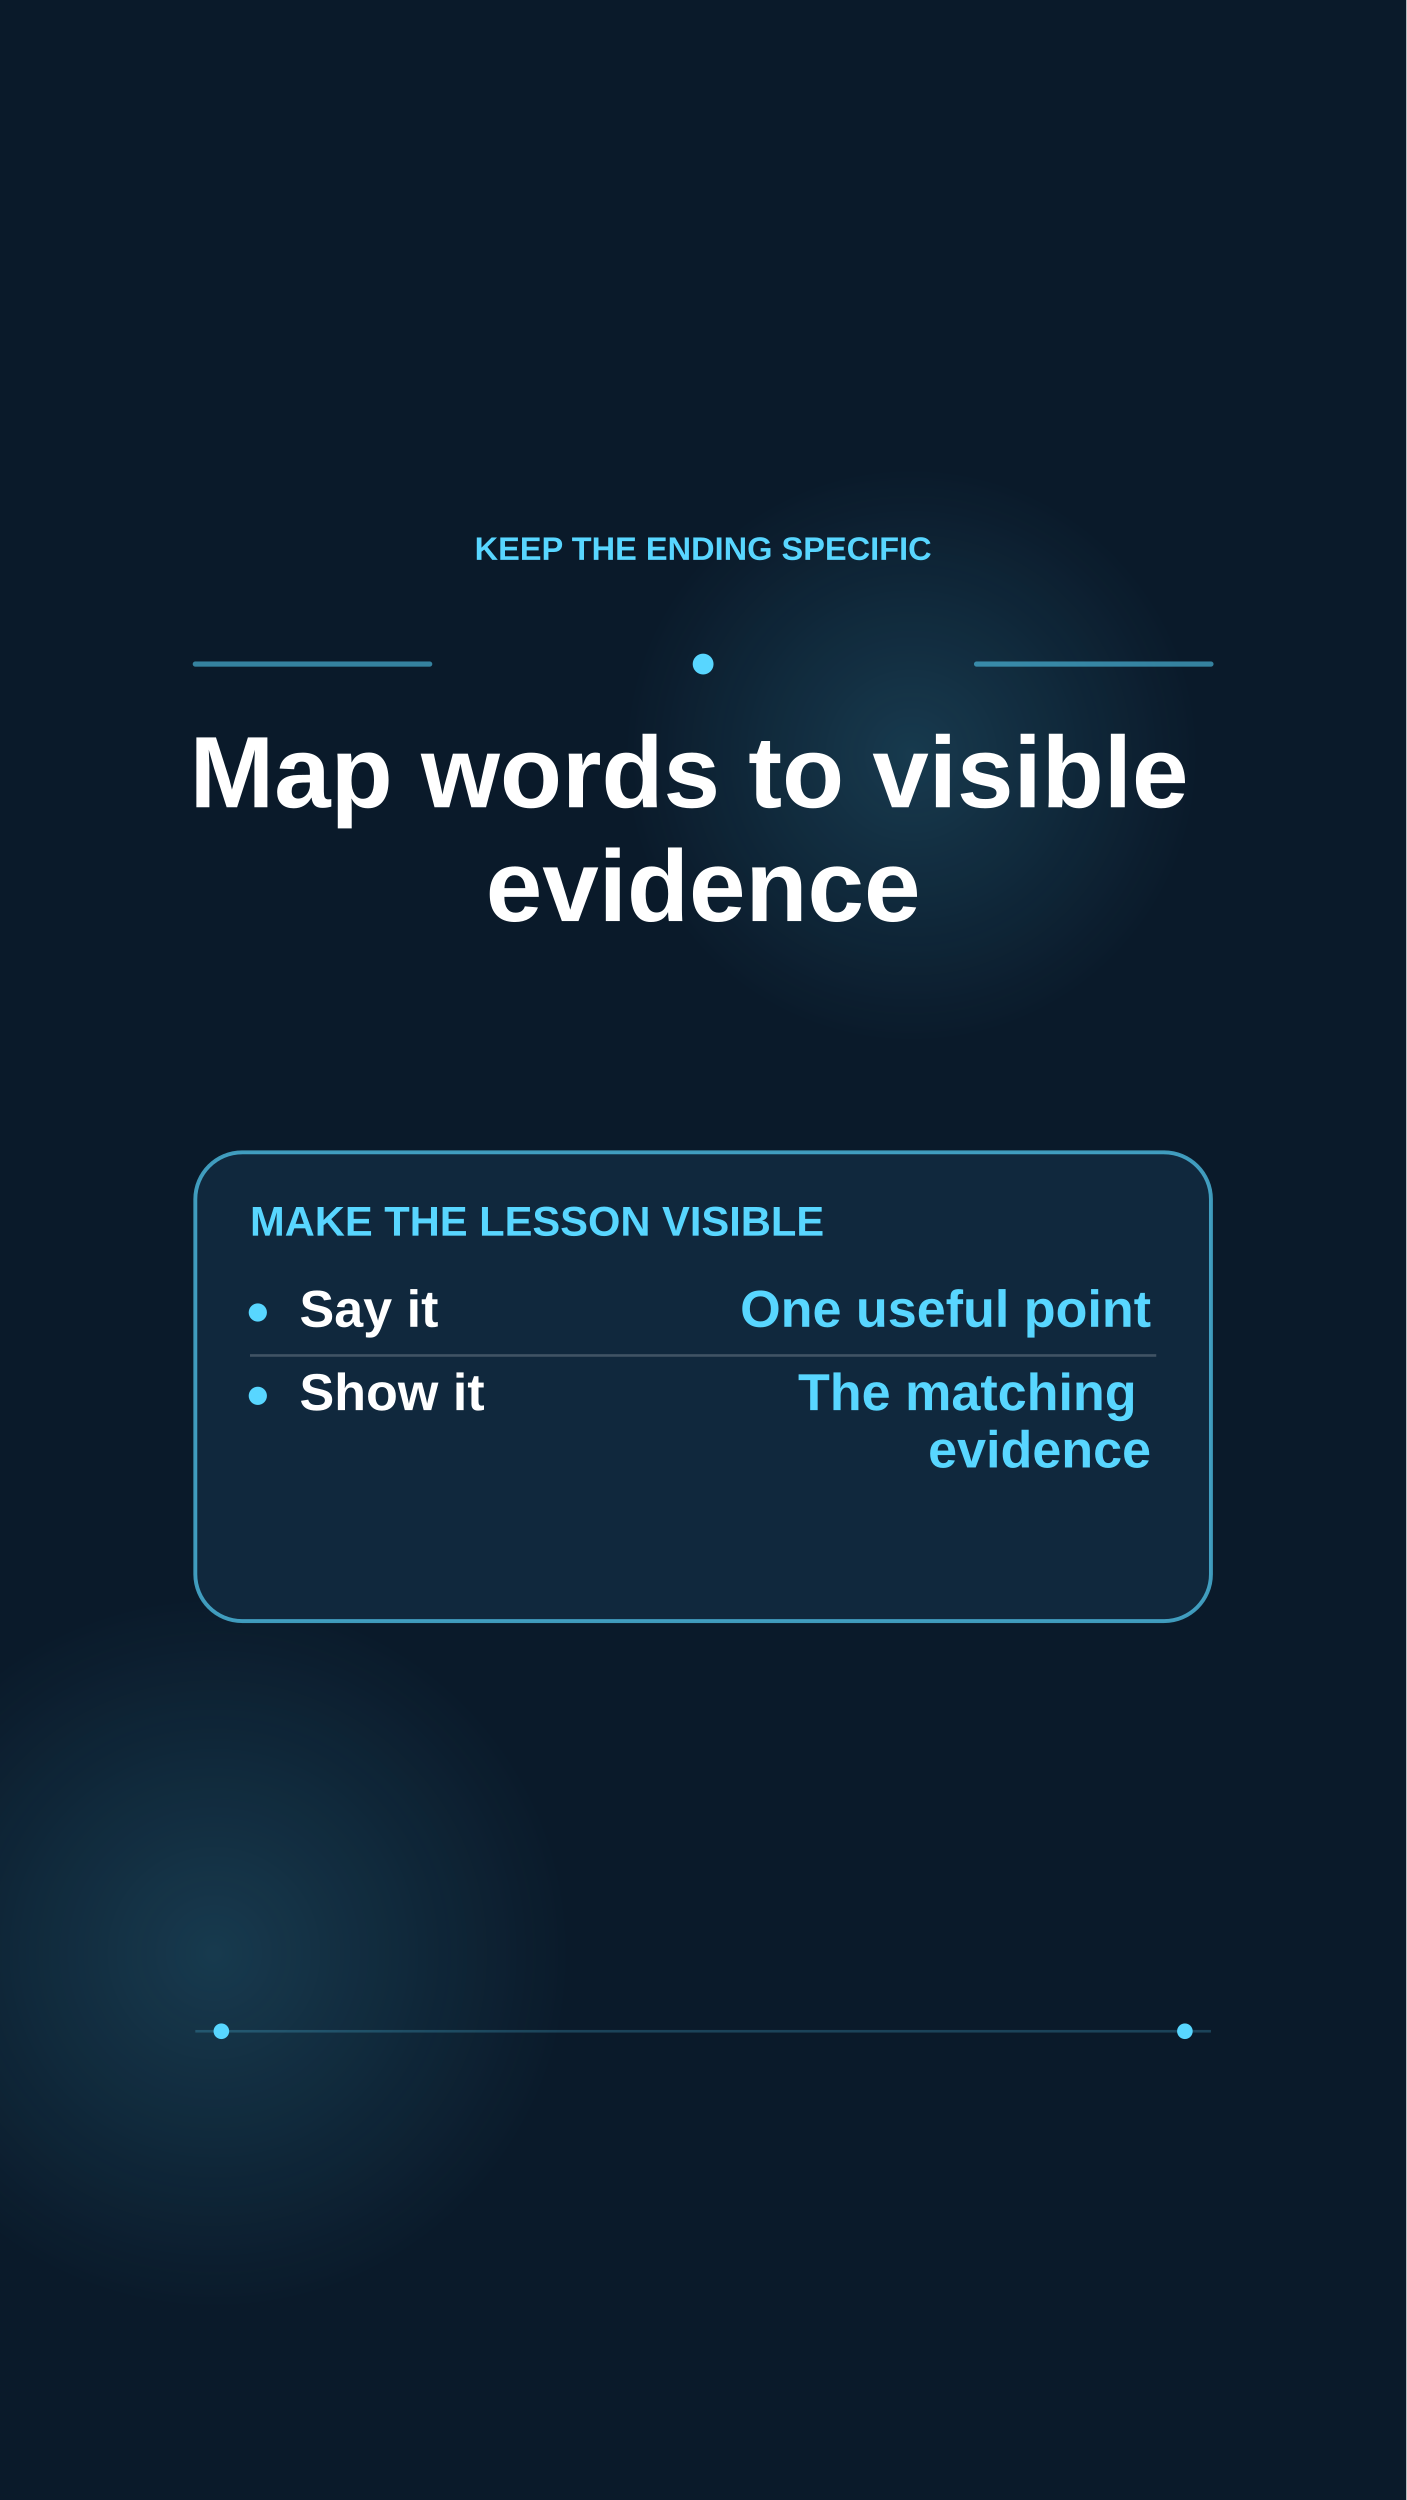
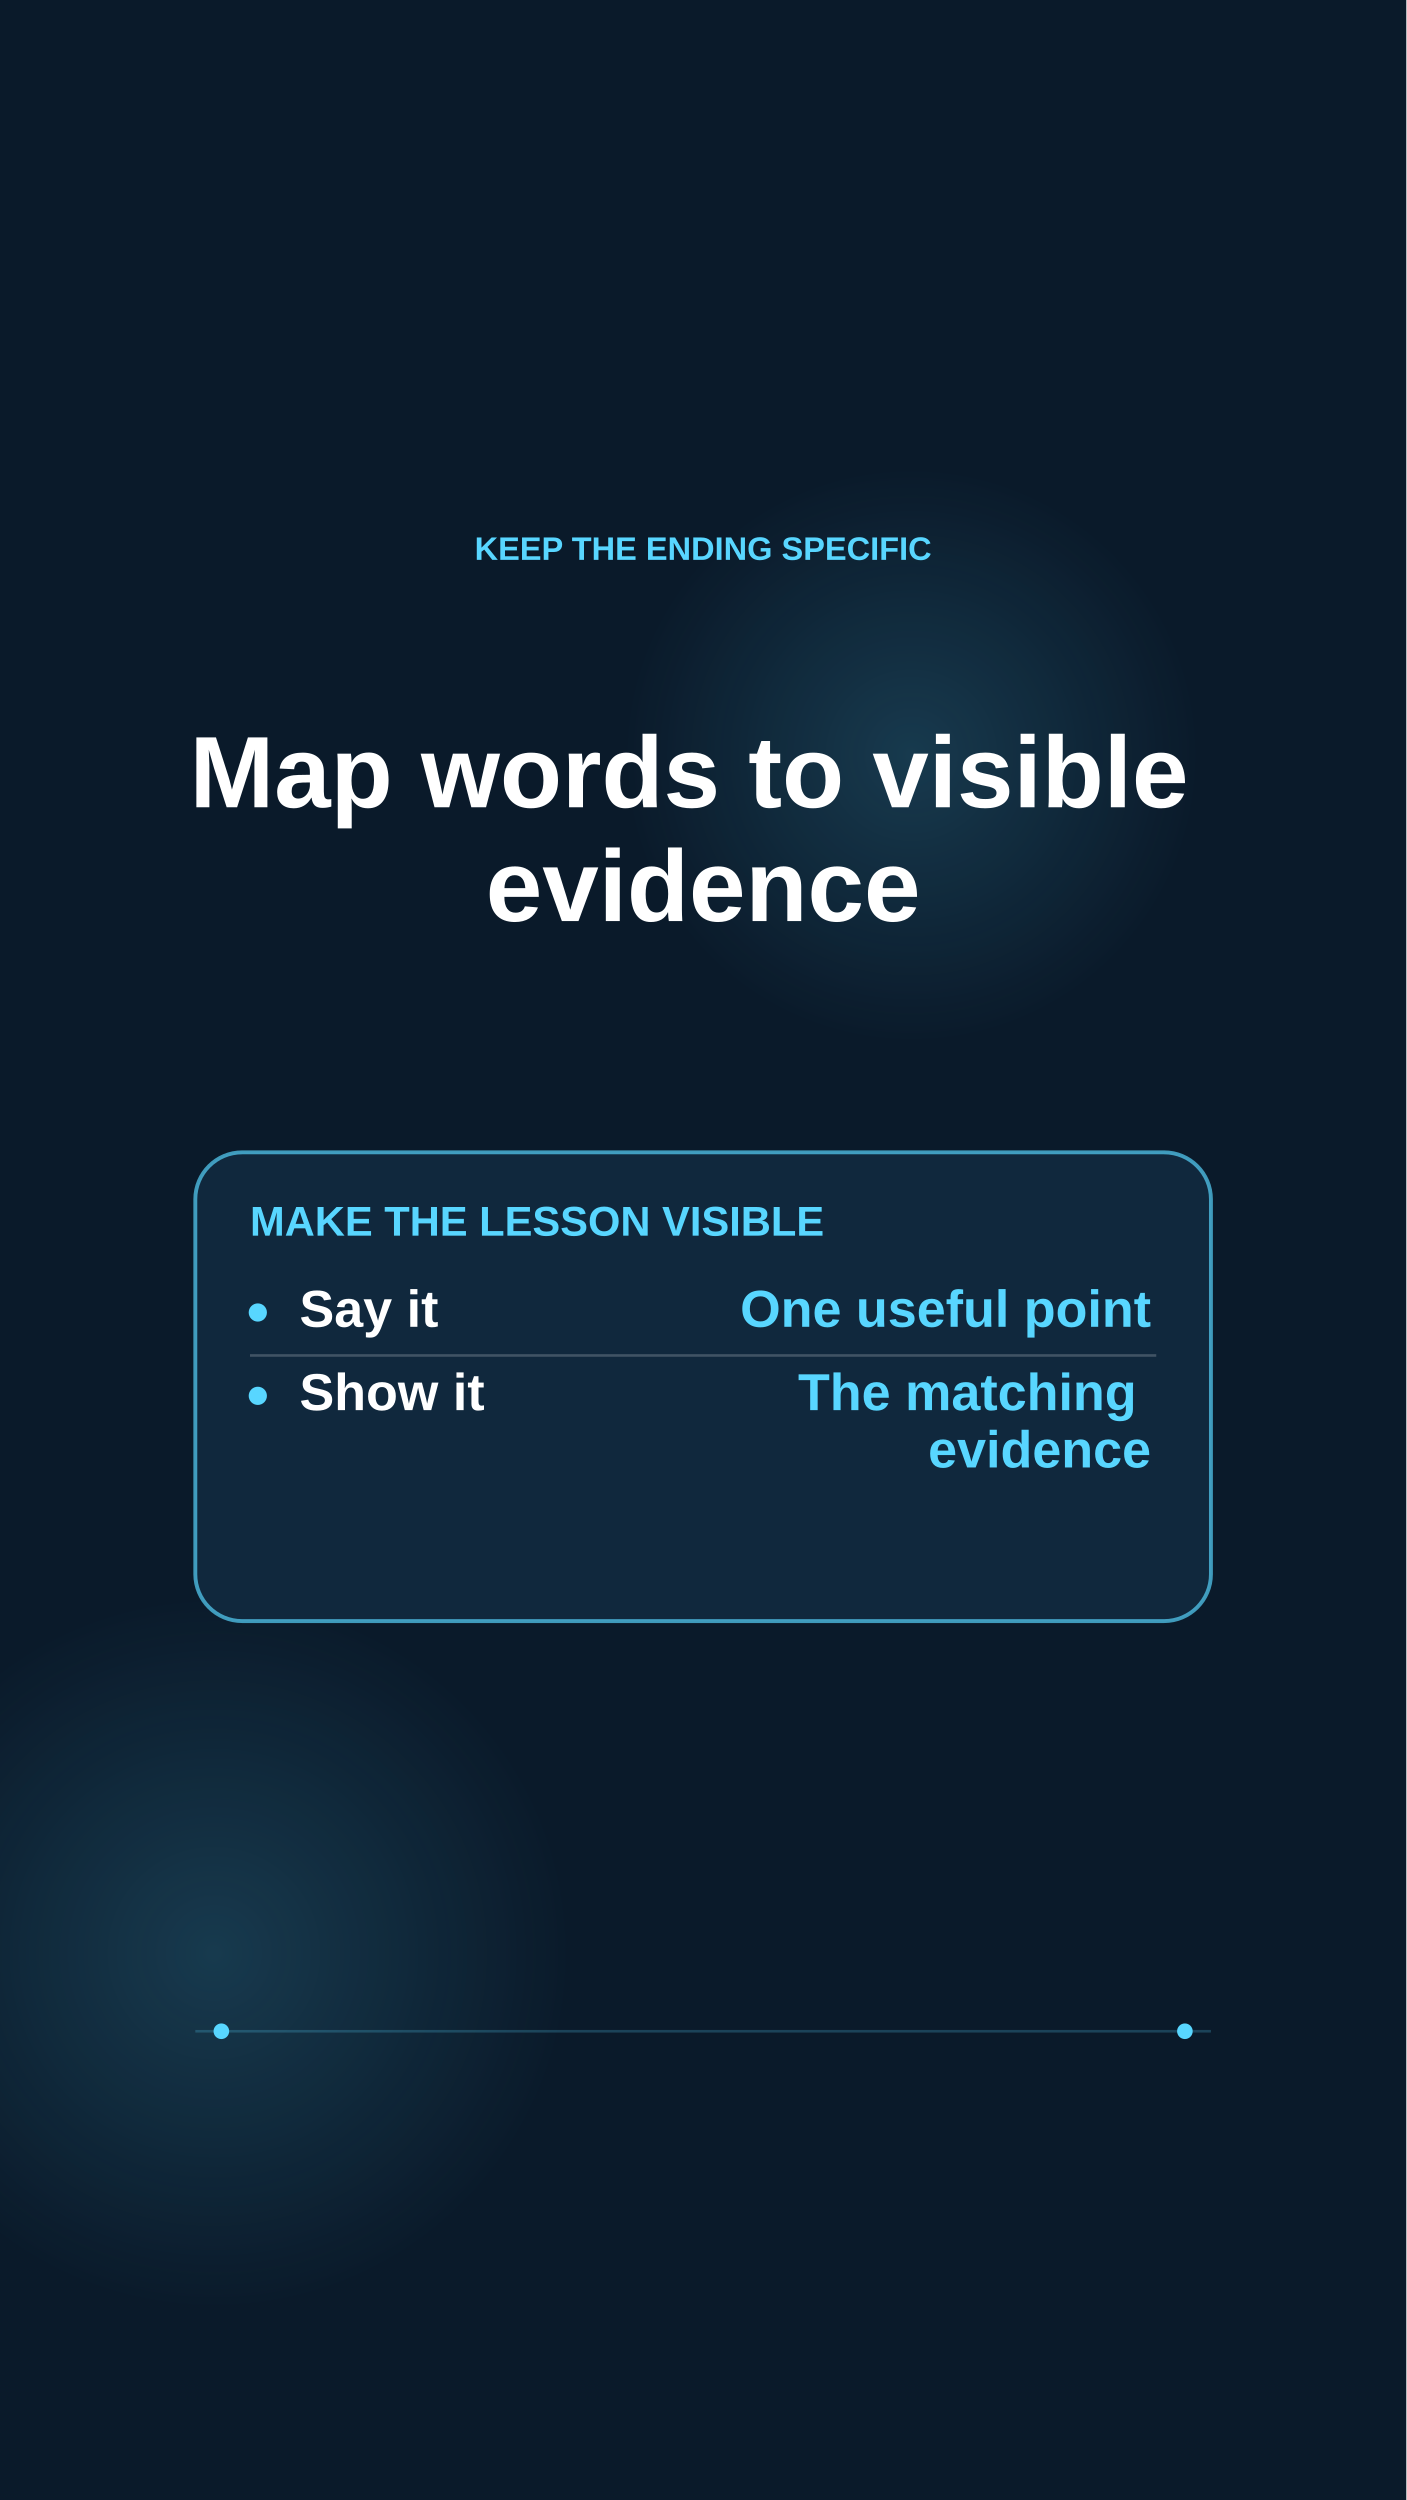
<svg xmlns="http://www.w3.org/2000/svg" width="1080" height="1920" viewBox="0 0 1080 1920">
  <defs>
    <radialGradient id="glow">
      <stop offset="0" stop-color="#58D6FF" stop-opacity=".17" />
      <stop offset="1" stop-color="#58D6FF" stop-opacity="0" />
    </radialGradient>
    <linearGradient id="edge" x1="0" y1="0" x2="1" y2="1">
      <stop stop-color="#58D6FF" stop-opacity=".45" />
      <stop offset="1" stop-color="#58D6FF" stop-opacity=".06" />
    </linearGradient>
  </defs>
  <rect width="1080" height="1920" fill="#0A1A2A" />
  <circle cx="700" cy="580" r="220" fill="url(#glow)" />
  <circle cx="164" cy="1500" r="275" fill="url(#glow)" />
  <path d="M70 0v1920" stroke="url(#edge)" stroke-width="2" />
-   <path d="M150 510h180M750 510h180" stroke="#58D6FF" stroke-opacity=".55" stroke-width="4" stroke-linecap="round" />
-   <circle cx="540" cy="510" r="8" fill="#58D6FF" />
  <text class="eyebrow" x="540" y="430" fill="#58D6FF" font-family="Arial, Helvetica, sans-serif" font-size="25" font-weight="700" text-anchor="middle">
    <tspan x="540" dy="0">KEEP THE ENDING SPECIFIC</tspan>
  </text>
  <text class="headline" x="540" y="620" fill="#FFFFFF" font-family="Arial, Helvetica, sans-serif" font-size="78" font-weight="800" text-anchor="middle">
    <tspan x="540" dy="0">Map words to visible</tspan>
    <tspan x="540" dy="87.36">evidence</tspan>
  </text>
  <g>
    <rect x="150" y="885" width="780" height="360" rx="36" fill="#10283D" stroke="#58D6FF" stroke-opacity="0.68" stroke-width="3" />
    <text class="" x="192" y="949" fill="#58D6FF" font-family="Arial, Helvetica, sans-serif" font-size="32" font-weight="700" text-anchor="start">
      <tspan x="192" dy="0">MAKE THE LESSON VISIBLE</tspan>
    </text>
    <circle cx="198" cy="1008" r="7" fill="#58D6FF" />
    <text class="" x="230" y="1019" fill="#FFFFFF" font-family="Arial, Helvetica, sans-serif" font-size="40" font-weight="700" text-anchor="start">
      <tspan x="230" dy="0">Say it</tspan>
    </text>
    <text class="" x="884" y="1019" fill="#58D6FF" font-family="Arial, Helvetica, sans-serif" font-size="40" font-weight="700" text-anchor="end">
      <tspan x="884" dy="0">One useful point</tspan>
    </text>
    <path d="M192 1041h696" stroke="#FFFFFF" stroke-opacity=".2" stroke-width="2" />
    <circle cx="198" cy="1072" r="7" fill="#58D6FF" />
    <text class="" x="230" y="1083" fill="#FFFFFF" font-family="Arial, Helvetica, sans-serif" font-size="40" font-weight="700" text-anchor="start">
      <tspan x="230" dy="0">Show it</tspan>
    </text>
    <text class="" x="884" y="1083" fill="#58D6FF" font-family="Arial, Helvetica, sans-serif" font-size="40" font-weight="700" text-anchor="end">
      <tspan x="884" dy="0">The matching</tspan>
      <tspan x="884" dy="44">evidence</tspan>
    </text>
  </g>
  <path d="M150 1560h780" stroke="#58D6FF" stroke-opacity=".22" stroke-width="2" />
  <circle cx="170" cy="1560" r="6" fill="#58D6FF" />
  <circle cx="910" cy="1560" r="6" fill="#58D6FF" />
</svg>
